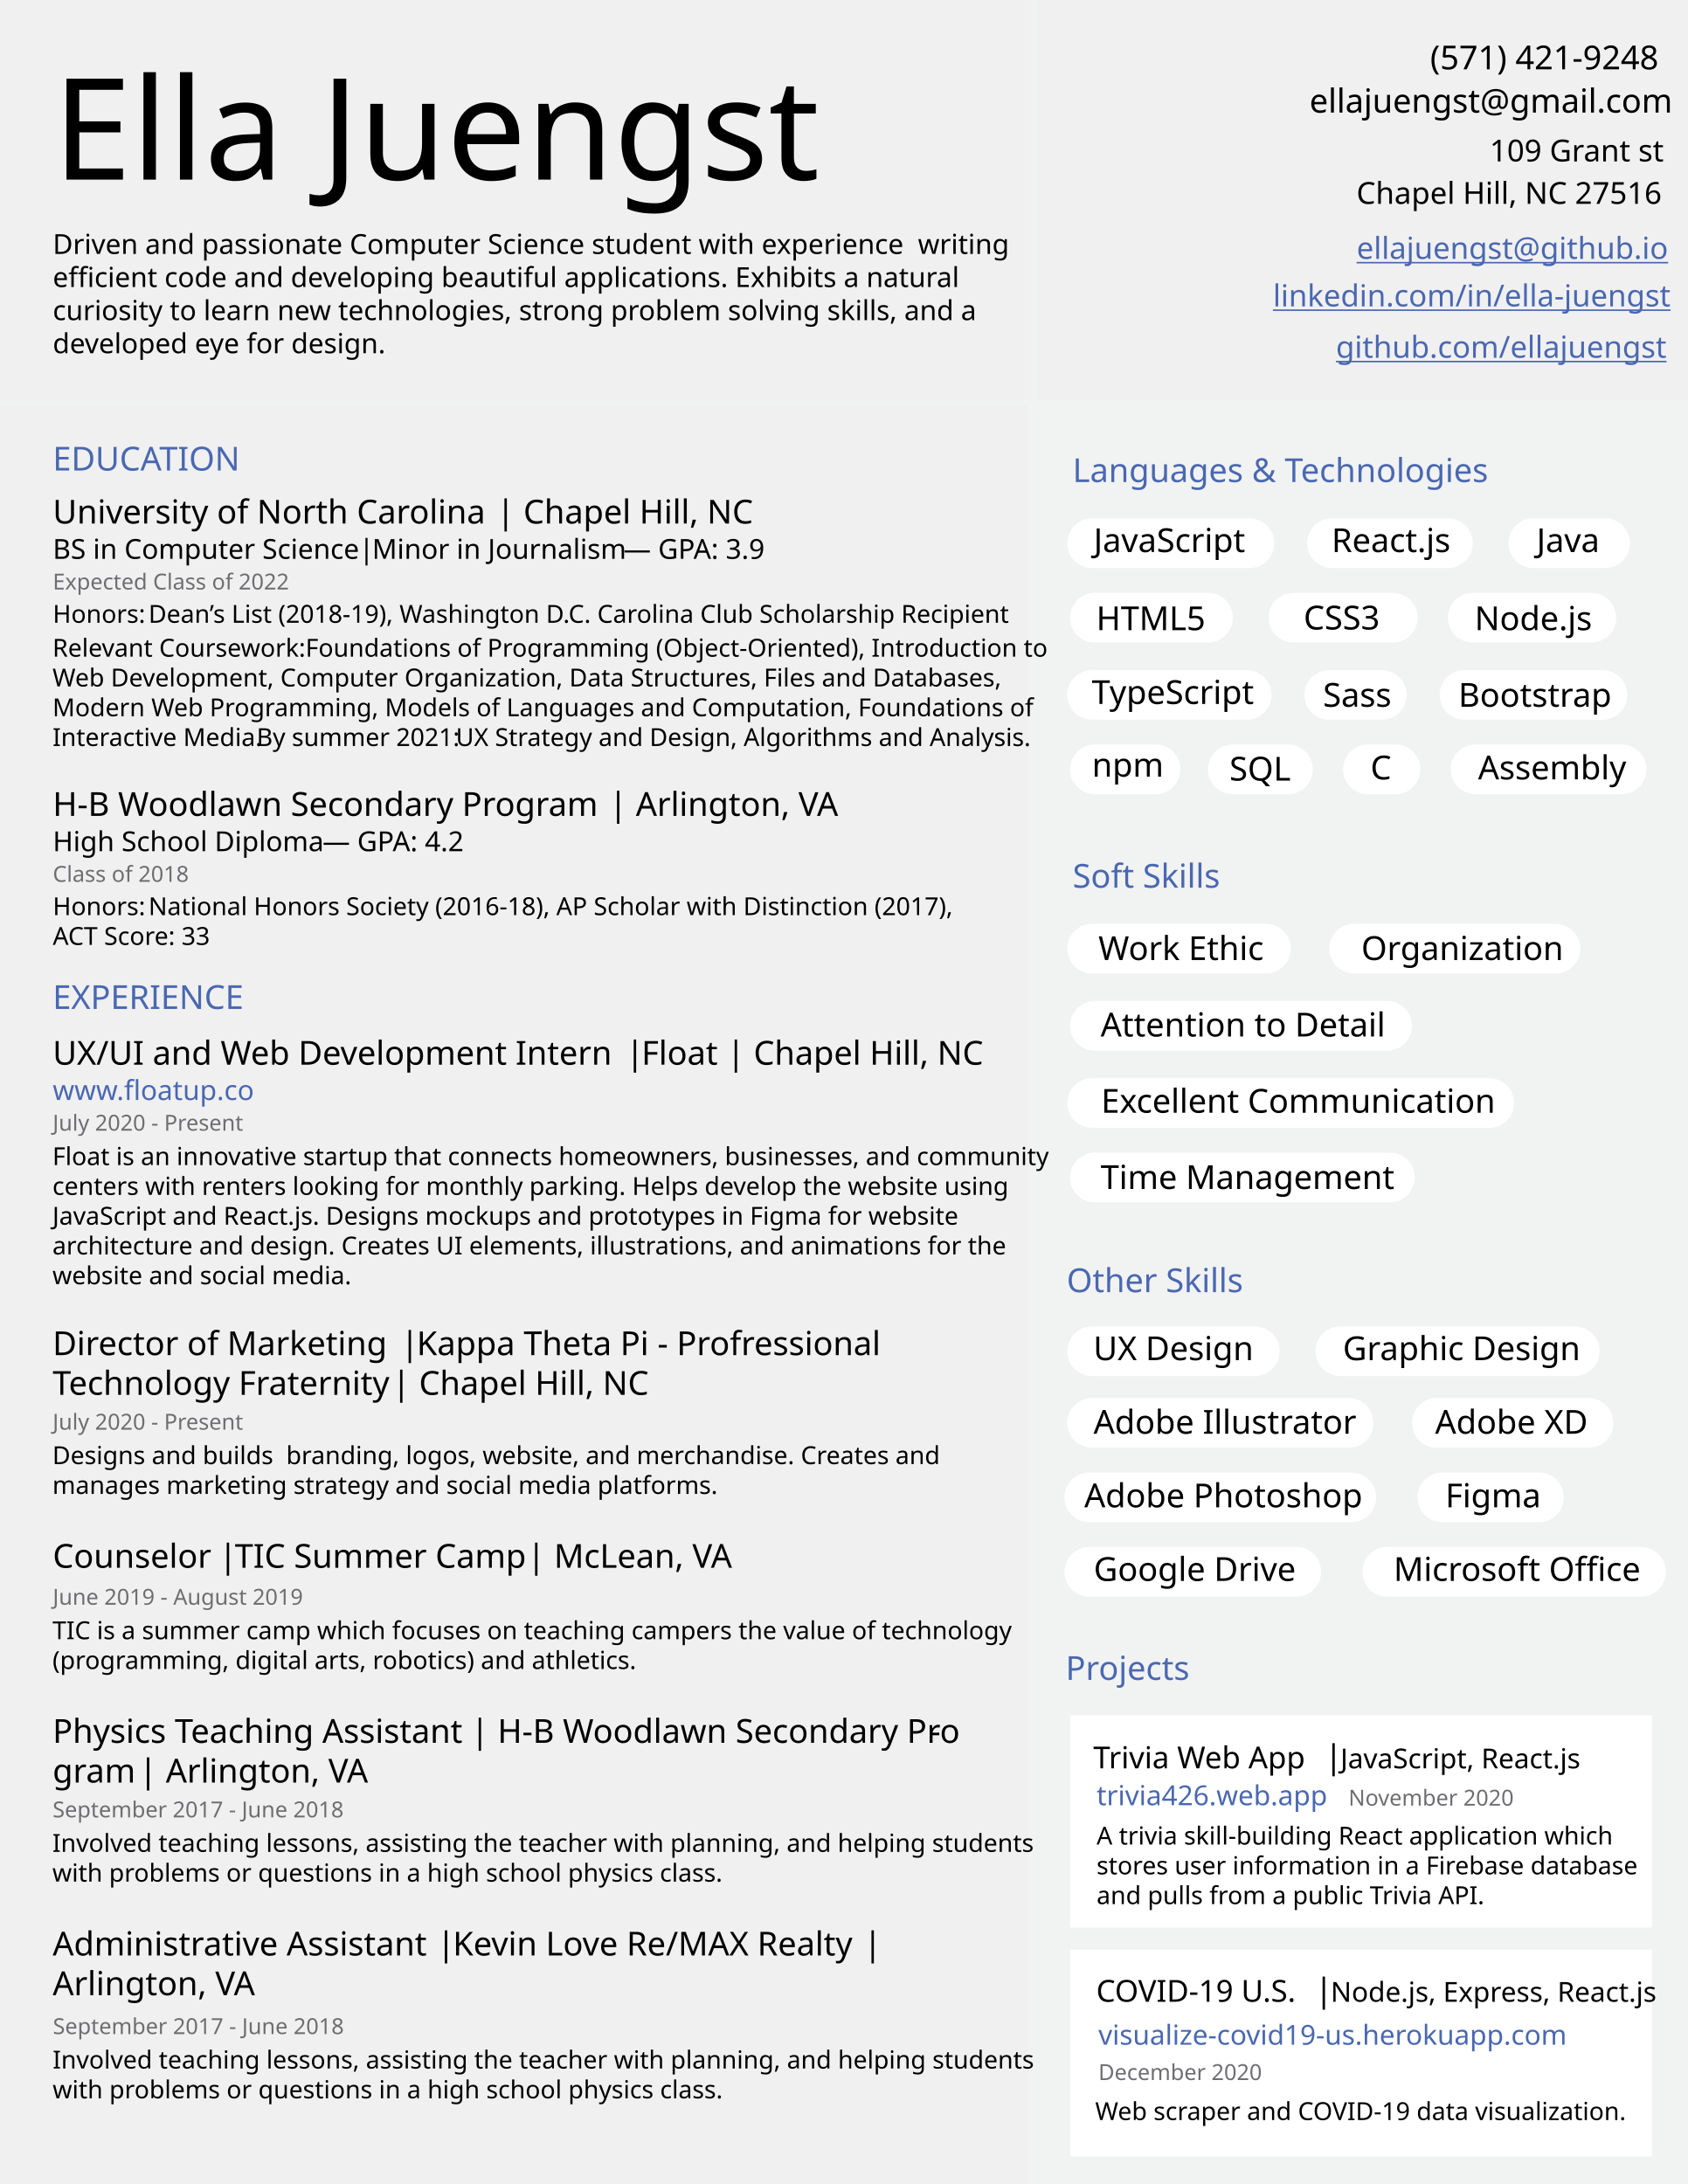
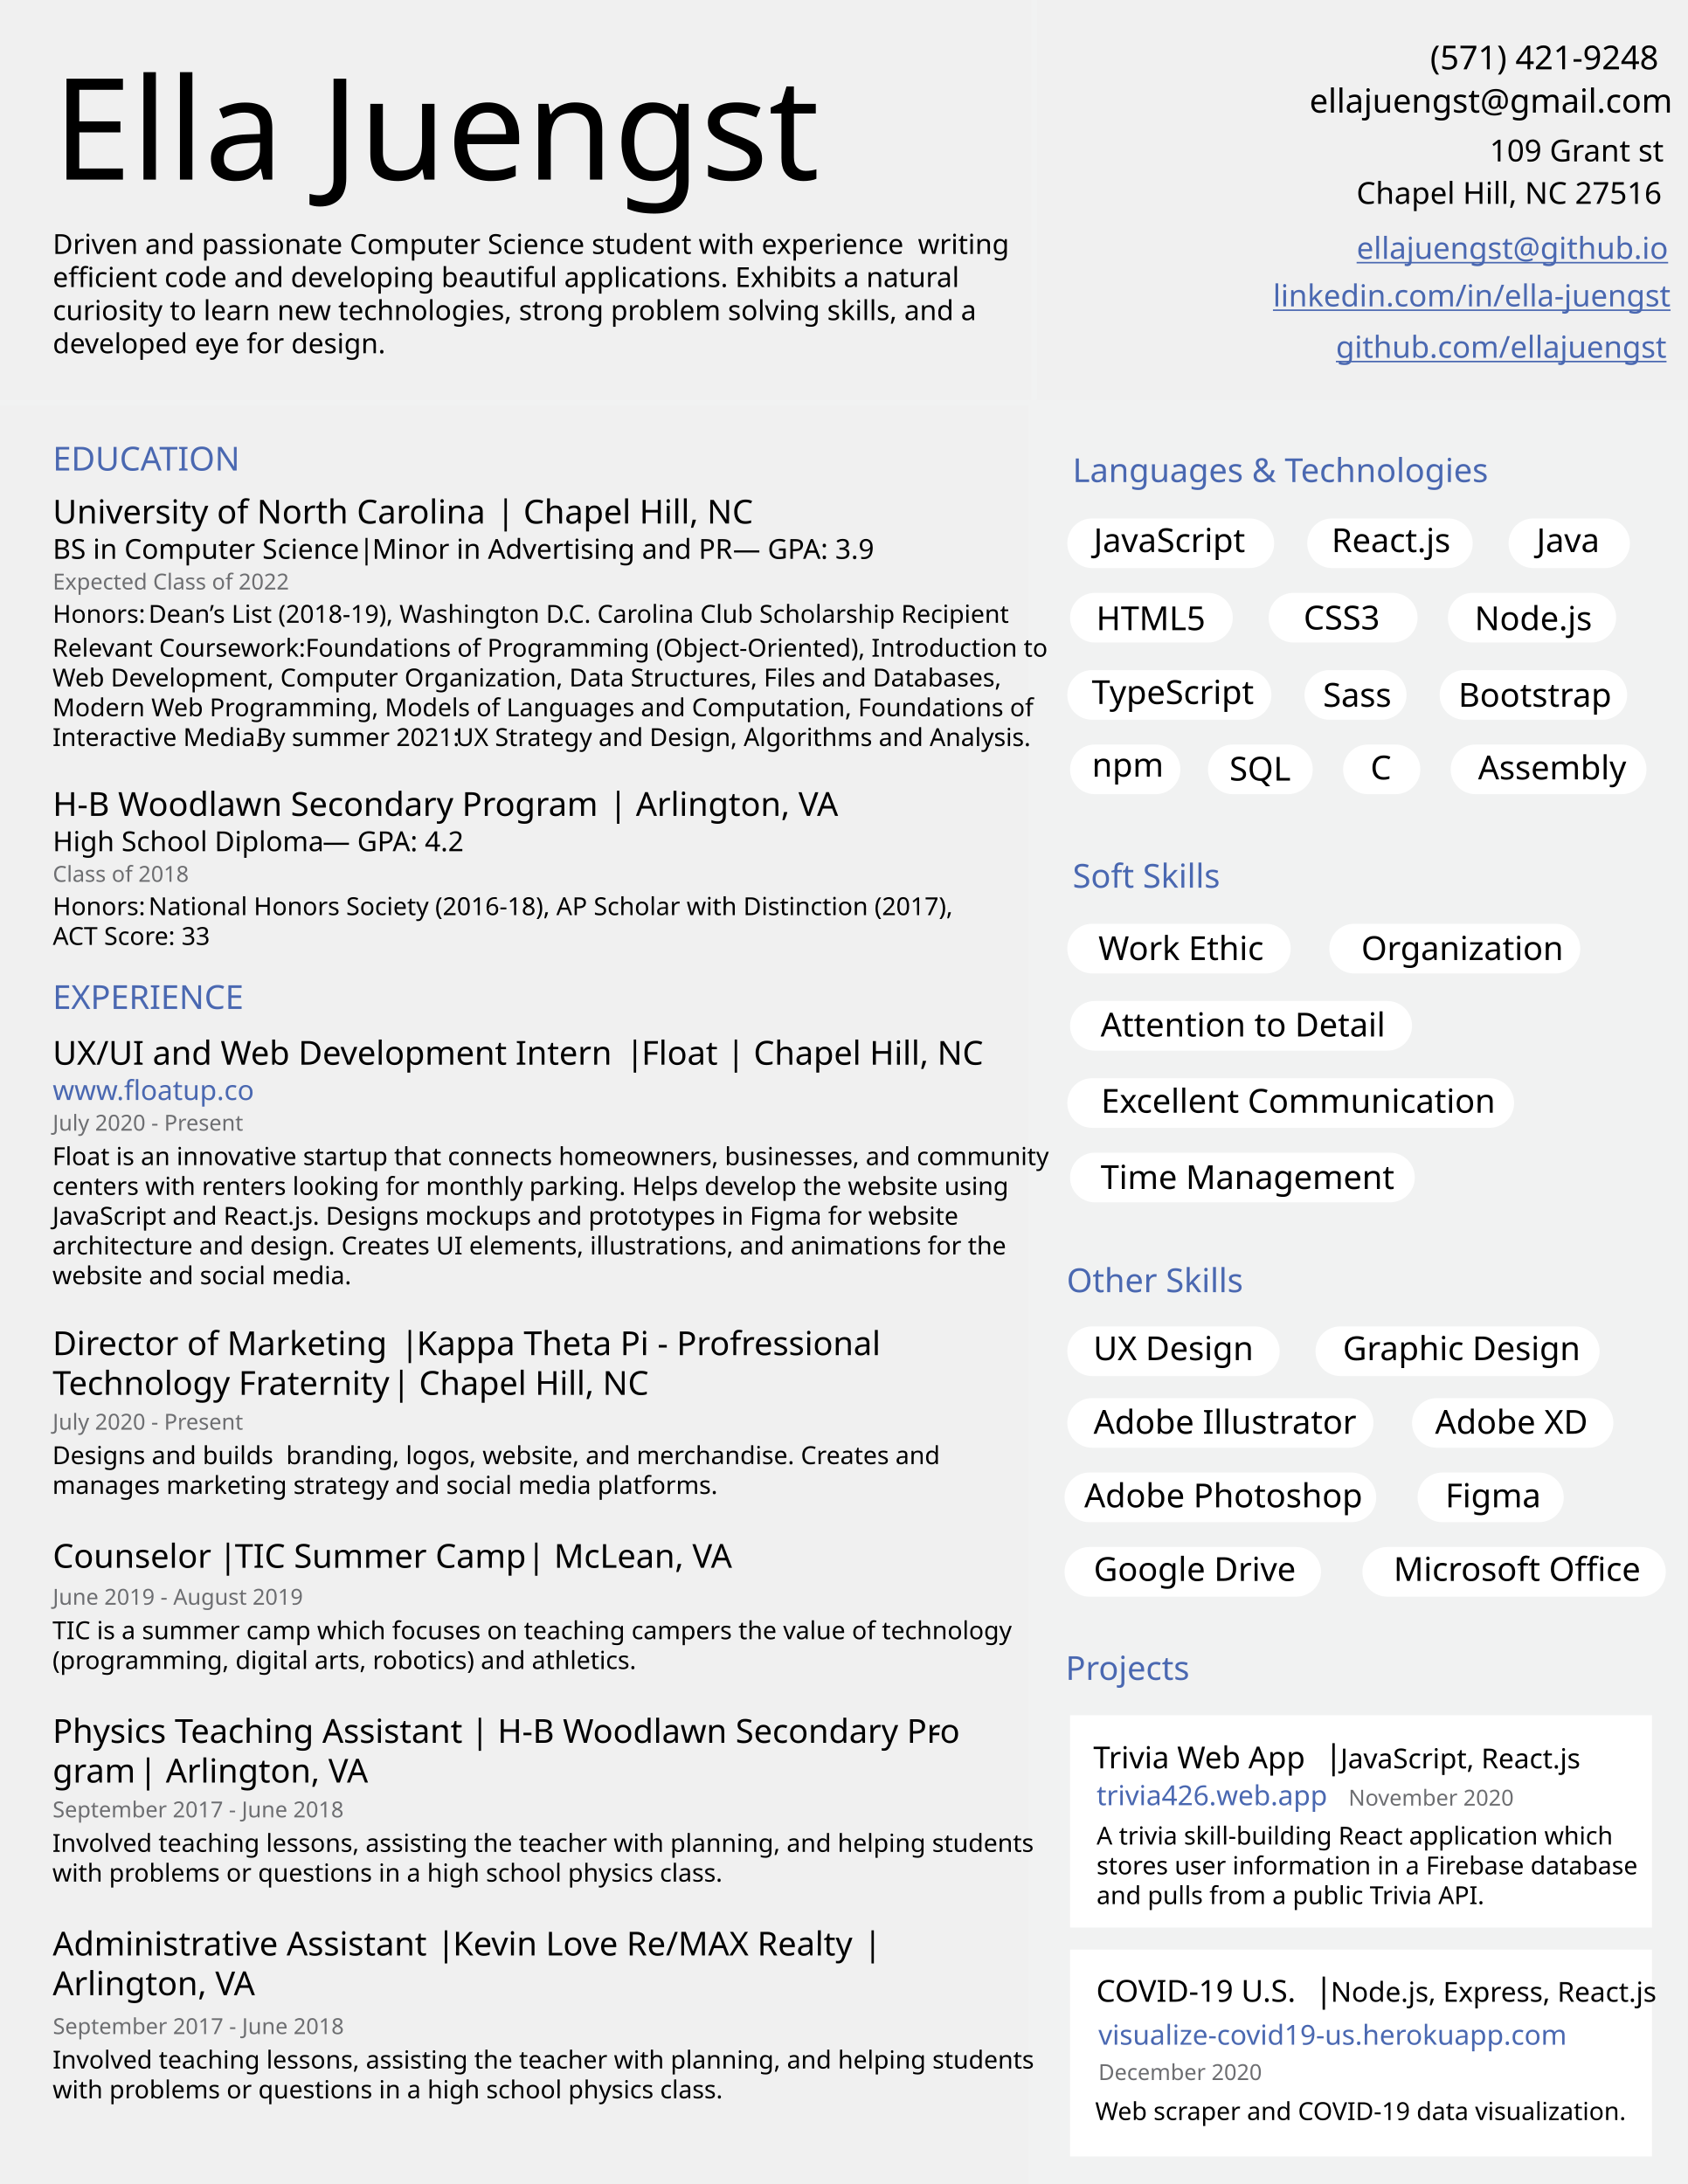
<svg xmlns="http://www.w3.org/2000/svg" version="1.1" id="Layer_1" x="0px" y="0px" viewBox="0 0 612 792" style="enable-background:new 0 0 612 792;" xml:space="preserve">
  <style type="text/css">
	.st0{fill:#F1F2F2;}
	.st1{fill:#FFFFFF;}
	.st2{font-family:'Avenir-Light';}
	.st3{font-size:51.282px;}
	.st4{font-size:11px;}
	.st5{font-family:'Avenir-Medium';}
	.st6{font-size:12px;}
	.st7{fill:#4A68B1;}
	.st8{fill:none;}
	.st9{font-family:'Avenir-Black';}
	.st10{font-size:10px;}
- 	.st11{fill:#F1F2F2;stroke:#F1F2F2;stroke-width:2;stroke-miterlimit:10;}
+ 	.st11{fill:none;stroke:#F1F2F2;stroke-width:2;stroke-miterlimit:10;}
	.st12{font-family:'Avenir-Heavy';}
	.st13{font-family:'Avenir-Roman';}
	.st14{font-size:9px;}
	.st15{fill:#6D6E71;}
	.st16{font-size:8px;}
</style>
  <rect x="373" y="145" class="st0" width="239" height="647" />
  <rect x="388" y="622" class="st1" width="211" height="77" />
  <text transform="matrix(1 0 0 1 19.1447 65.1388)" class="st2 st3">Ella Juengst</text>
  <text transform="matrix(1 0 0 1 540.1471 58.5362)" class="st2 st4">109 Grant st</text>
  <text transform="matrix(1 0 0 1 491.8357 73.9294)" class="st2 st4">Chapel Hill, NC 27516</text>
  <text transform="matrix(1 0 0 1 518.5645 25.1428)" class="st5 st6">(571) 421-9248</text>
  <text transform="matrix(1 0 0 1 474.8137 40.8322)" class="st5 st6">ellajuengst@gmail.com</text>
  <g>
    <text transform="matrix(1 0 0 1 491.9013 93.8793)" class="st7 st5 st4" style="text-decoration: underline;">ellajuengst@github.io</text>
  </g>
  <g>
    <text transform="matrix(1 0 0 1 461.5632 111.1177)" class="st7 st5 st4" style="text-decoration: underline;">linkedin.com/in/ella-juengst</text>
  </g>
  <g>
    <text transform="matrix(1 0 0 1 484.3885 129.7342)" class="st7 st5 st4" style="text-decoration: underline;">github.com/ellajuengst</text>
  </g>
  <rect x="19.1" y="160.4" class="st8" width="88.7" height="15.7" />
  <text transform="matrix(1 0 0 1 19.1346 170.6326)" class="st7 st9 st6">EDUCATION</text>
  <g>
    <text transform="matrix(1 0 0 1 388.9293 174.811)" class="st7 st9 st6">Languages &amp; Technologies</text>
  </g>
  <rect x="19.1" y="84.5" class="st8" width="339.6" height="74.3" />
-   <text transform="matrix(1 0 0 1 19.1342 92.0885)">
-     <tspan x="0" y="0" class="st2 st10">Driven and passionate Computer Science student with experience  writing </tspan>
-     <tspan x="0" y="12" class="st2 st10">efficient code and developing beautiful applications. Exhibits a natural </tspan>
-     <tspan x="0" y="24" class="st2 st10">curiosity to learn new technologies, strong problem solving skills, and a </tspan>
-     <tspan x="0" y="36" class="st2 st10">developed eye for design. </tspan>
-   </text>
+   <text transform="matrix(1 0 0 1 19.1342 92.0885)" class="st2 st10">Driven and passionate Computer Science student with experience  writing </text>
+   <text transform="matrix(1 0 0 1 19.1342 104.0885)" class="st2 st10">efficient code and developing beautiful applications. Exhibits a natural </text>
+   <text transform="matrix(1 0 0 1 19.1342 116.0885)" class="st2 st10">curiosity to learn new technologies, strong problem solving skills, and a </text>
+   <text transform="matrix(1 0 0 1 19.1342 128.0885)" class="st2 st10">developed eye for design. </text>
  <line class="st11" x1="418" y1="146" x2="0" y2="146" />
  <line class="st11" x1="375" y1="145" x2="375" y2="0" />
  <g>
    <rect x="19.1" y="179.6" class="st8" width="280" height="15.5" />
-     <text transform="matrix(1 0 0 1 19.1345 189.8484)">
-       <tspan x="0" y="0" class="st12 st6">University of North Carolina </tspan>
-       <tspan x="160.9" y="0" class="st2 st6">| Chapel Hill, NC</tspan>
-     </text>
+     <text transform="matrix(1 0 0 1 19.1345 189.8484)" class="st12 st6">University of North Carolina </text>
+     <text transform="matrix(1 0 0 1 180.0345 189.8484)" class="st2 st6">| Chapel Hill, NC</text>
    <rect x="19.1" y="194.1" class="st8" width="280" height="12.6" />
-     <text transform="matrix(1 0 0 1 19.1344 202.657)">
-       <tspan x="0" y="0" class="st13 st10">BS in Computer Science </tspan>
-       <tspan x="111" y="0" class="st2 st10">|</tspan>
-       <tspan x="113.2" y="0" class="st13 st10"> Minor in Journalism </tspan>
-       <tspan x="206.9" y="0" class="st2 st10">— </tspan>
-       <tspan x="219.5" y="0" class="st5 st10">GPA: 3.9</tspan>
-     </text>
+     <text transform="matrix(1 0 0 1 19.1344 202.657)" class="st13 st10">BS in Computer Science </text>
+     <text transform="matrix(1 0 0 1 130.1344 202.657)" class="st2 st10">|</text>
+     <text transform="matrix(1 0 0 1 132.3344 202.657)" class="st13 st10"> Minor in Advertising and PR</text>
+     <text transform="matrix(1 0 0 1 265.7408 202.6567)" class="st2 st10">— </text>
+     <text transform="matrix(1 0 0 1 278.3408 202.6567)" class="st5 st10">GPA: 3.9</text>
    <rect x="19.1" y="218.2" class="st8" width="349.1" height="11.4" />
-     <text transform="matrix(1 0 0 1 19.1346 225.8411)">
-       <tspan x="0" y="0" class="st5 st14">Honors: </tspan>
-       <tspan x="34.7" y="0" class="st2 st14">Dean’s List (2018-19), Washington D.C. Carolina Club Scholarship Recipient</tspan>
-     </text>
+     <text transform="matrix(1 0 0 1 19.1346 225.8411)" class="st5 st14">Honors: </text>
+     <text transform="matrix(1 0 0 1 53.8346 225.8411)" class="st2 st14">Dean’s List (2018-19), Washington D.C. Carolina Club Scholarship Recipient</text>
    <rect x="19.1" y="206.9" class="st8" width="107.4" height="8.8" />
    <text transform="matrix(1 0 0 1 19.1348 213.7672)" class="st15 st2 st16">Expected Class of 2022</text>
    <rect x="19" y="231.3" class="st8" width="360.3" height="46.8" />
-     <text transform="matrix(1 0 0 1 19.0341 238.1293)">
-       <tspan x="0" y="0" class="st5 st14">Relevant Coursework:</tspan>
-       <tspan x="89.4" y="0" class="st2 st14"> Foundations of Programming (Object-Oriented), Introduction to </tspan>
-       <tspan x="0" y="10.8" class="st2 st14">Web Development, Computer Organization, Data Structures, Files and Databases, </tspan>
-       <tspan x="0" y="21.6" class="st2 st14">Modern Web Programming, Models of Languages and Computation, Foundations of </tspan>
-       <tspan x="0" y="32.4" class="st2 st14">Interactive Media. </tspan>
-       <tspan x="74" y="32.4" class="st13 st14">By summer 2021:</tspan>
-       <tspan x="143.9" y="32.4" class="st2 st14"> UX Strategy and Design, Algorithms and Analysis. </tspan>
-     </text>
+     <text transform="matrix(1 0 0 1 19.0341 238.1293)" class="st5 st14">Relevant Coursework:</text>
+     <text transform="matrix(1 0 0 1 108.4341 238.1293)" class="st2 st14"> Foundations of Programming (Object-Oriented), Introduction to </text>
+     <text transform="matrix(1 0 0 1 19.0341 248.9293)" class="st2 st14">Web Development, Computer Organization, Data Structures, Files and Databases, </text>
+     <text transform="matrix(1 0 0 1 19.0341 259.7293)" class="st2 st14">Modern Web Programming, Models of Languages and Computation, Foundations of </text>
+     <text transform="matrix(1 0 0 1 19.0341 270.5293)" class="st2 st14">Interactive Media. </text>
+     <text transform="matrix(1 0 0 1 93.0341 270.5293)" class="st13 st14">By summer 2021:</text>
+     <text transform="matrix(1 0 0 1 162.9341 270.5293)" class="st2 st14"> UX Strategy and Design, Algorithms and Analysis. </text>
  </g>
  <g>
    <rect x="19.1" y="285.6" class="st8" width="298.9" height="15.5" />
-     <text transform="matrix(1 0 0 1 19.1345 295.8611)">
-       <tspan x="0" y="0" class="st12 st6">H-B Woodlawn Secondary Program </tspan>
-       <tspan x="201.7" y="0" class="st2 st6">| Arlington, VA</tspan>
-     </text>
+     <text transform="matrix(1 0 0 1 19.1345 295.8611)" class="st12 st6">H-B Woodlawn Secondary Program </text>
+     <text transform="matrix(1 0 0 1 220.8345 295.8611)" class="st2 st6">| Arlington, VA</text>
    <rect x="19.1" y="300.1" class="st8" width="169.8" height="12.6" />
-     <text transform="matrix(1 0 0 1 19.1344 308.6697)">
-       <tspan x="0" y="0" class="st13 st10">High School Diploma </tspan>
-       <tspan x="97.8" y="0" class="st2 st10">— </tspan>
-       <tspan x="110.4" y="0" class="st5 st10">GPA: 4.2</tspan>
-     </text>
+     <text transform="matrix(1 0 0 1 19.1344 308.6697)" class="st13 st10">High School Diploma </text>
+     <text transform="matrix(1 0 0 1 116.9344 308.6697)" class="st2 st10">— </text>
+     <text transform="matrix(1 0 0 1 129.5344 308.6697)" class="st5 st10">GPA: 4.2</text>
    <rect x="19.1" y="324.2" class="st8" width="318.7" height="24.6" />
-     <text transform="matrix(1 0 0 1 19.1346 331.8538)">
-       <tspan x="0" y="0" class="st5 st14">Honors: </tspan>
-       <tspan x="34.7" y="0" class="st2 st14">National Honors Society (2016-18), AP Scholar with Distinction (2017), </tspan>
-       <tspan x="0" y="10.8" class="st2 st14">ACT Score: 33</tspan>
-     </text>
+     <text transform="matrix(1 0 0 1 19.1346 331.8538)" class="st5 st14">Honors: </text>
+     <text transform="matrix(1 0 0 1 53.8346 331.8538)" class="st2 st14">National Honors Society (2016-18), AP Scholar with Distinction (2017), </text>
+     <text transform="matrix(1 0 0 1 19.1346 342.6538)" class="st2 st14">ACT Score: 33</text>
    <rect x="19.1" y="312.9" class="st8" width="64.6" height="8.8" />
    <text transform="matrix(1 0 0 1 19.1348 319.7799)" class="st15 st2 st16">Class of 2018</text>
  </g>
  <rect x="19.1" y="355.6" class="st8" width="88.7" height="15.7" />
  <text transform="matrix(1 0 0 1 19.1095 365.8788)" class="st7 st9 st6">EXPERIENCE</text>
  <g>
    <rect x="19.1" y="375.8" class="st8" width="340.7" height="15.5" />
-     <text transform="matrix(1 0 0 1 19.1093 386.0947)">
-       <tspan x="0" y="0" class="st12 st6">UX/UI and Web Development Intern </tspan>
-       <tspan x="207.8" y="0" class="st2 st6">| </tspan>
-       <tspan x="213.5" y="0" class="st5 st6">Float </tspan>
-       <tspan x="244.4" y="0" class="st2 st6">| Chapel Hill, NC </tspan>
-     </text>
+     <text transform="matrix(1 0 0 1 19.1093 386.0947)" class="st12 st6">UX/UI and Web Development Intern </text>
+     <text transform="matrix(1 0 0 1 226.9093 386.0947)" class="st2 st6">| </text>
+     <text transform="matrix(1 0 0 1 232.6093 386.0947)" class="st5 st6">Float </text>
+     <text transform="matrix(1 0 0 1 263.5093 386.0947)" class="st2 st6">| Chapel Hill, NC </text>
    <rect x="19.1" y="390.4" class="st8" width="97.7" height="12.5" />
    <text transform="matrix(1 0 0 1 19.1093 398.9033)" class="st7 st13 st10">www.floatup.co</text>
    <rect x="19.1" y="403.2" class="st8" width="77.1" height="8.8" />
    <text transform="matrix(1 0 0 1 19.1097 410.0135)" class="st15 st2 st16">July 2020 - Present</text>
    <rect x="19" y="415.7" class="st8" width="346.2" height="52.9" />
-     <text transform="matrix(1 0 0 1 19.0094 422.5121)">
-       <tspan x="0" y="0" class="st2 st14">Float is an innovative startup that connects homeowners, businesses, and community </tspan>
-       <tspan x="0" y="10.8" class="st2 st14">centers with renters looking for monthly parking. Helps develop the website using </tspan>
-       <tspan x="0" y="21.6" class="st2 st14">JavaScript and React.js. Designs mockups and prototypes in Figma for website </tspan>
-       <tspan x="0" y="32.4" class="st2 st14">architecture and design. Creates UI elements, illustrations, and animations for the </tspan>
-       <tspan x="0" y="43.2" class="st2 st14">website and social media. </tspan>
-     </text>
+     <text transform="matrix(1 0 0 1 19.0094 422.5121)" class="st2 st14">Float is an innovative startup that connects homeowners, businesses, and community </text>
+     <text transform="matrix(1 0 0 1 19.0094 433.3121)" class="st2 st14">centers with renters looking for monthly parking. Helps develop the website using </text>
+     <text transform="matrix(1 0 0 1 19.0094 444.1121)" class="st2 st14">JavaScript and React.js. Designs mockups and prototypes in Figma for website </text>
+     <text transform="matrix(1 0 0 1 19.0094 454.9121)" class="st2 st14">architecture and design. Creates UI elements, illustrations, and animations for the </text>
+     <text transform="matrix(1 0 0 1 19.0094 465.7121)" class="st2 st14">website and social media. </text>
  </g>
  <g>
    <rect x="19.1" y="481.2" class="st8" width="314.1" height="28.5" />
-     <text transform="matrix(1 0 0 1 19.0843 491.4161)">
-       <tspan x="0" y="0" class="st12 st6">Director of Marketing </tspan>
-       <tspan x="126.2" y="0" class="st2 st6">| </tspan>
-       <tspan x="132" y="0" class="st5 st6">Kappa Theta Pi - Profressional </tspan>
-       <tspan x="0" y="14.4" class="st5 st6">Technology Fraternity</tspan>
-       <tspan x="119.6" y="14.4" class="st12 st6"> </tspan>
-       <tspan x="123.1" y="14.4" class="st2 st6">| Chapel Hill, NC </tspan>
-     </text>
+     <text transform="matrix(1 0 0 1 19.0843 491.4161)" class="st12 st6">Director of Marketing </text>
+     <text transform="matrix(1 0 0 1 145.2843 491.4161)" class="st2 st6">| </text>
+     <text transform="matrix(1 0 0 1 151.0843 491.4161)" class="st5 st6">Kappa Theta Pi - Profressional </text>
+     <text transform="matrix(1 0 0 1 19.0843 505.8161)" class="st5 st6">Technology Fraternity</text>
+     <text transform="matrix(1 0 0 1 138.6843 505.8161)" class="st12 st6"> </text>
+     <text transform="matrix(1 0 0 1 142.1843 505.8161)" class="st2 st6">| Chapel Hill, NC </text>
    <rect x="19.1" y="511.6" class="st8" width="77.2" height="8.8" />
    <text transform="matrix(1 0 0 1 19.0851 518.4446)" class="st15 st2 st16">July 2020 - Present</text>
    <rect x="19" y="524.1" class="st8" width="340.8" height="21.6" />
-     <text transform="matrix(1 0 0 1 18.9844 530.9426)">
-       <tspan x="0" y="0" class="st2 st14">Designs and builds  branding, logos, website, and merchandise. Creates and </tspan>
-       <tspan x="0" y="10.8" class="st2 st14">manages marketing strategy and social media platforms. </tspan>
-     </text>
+     <text transform="matrix(1 0 0 1 18.9844 530.9426)" class="st2 st14">Designs and builds  branding, logos, website, and merchandise. Creates and </text>
+     <text transform="matrix(1 0 0 1 18.9844 541.7426)" class="st2 st14">manages marketing strategy and social media platforms. </text>
  </g>
  <g>
    <rect x="19.1" y="621.8" class="st8" width="340.7" height="28.5" />
-     <text transform="matrix(1 0 0 1 19.0843 632.0177)">
-       <tspan x="0" y="0" class="st12 st6">Physics Teaching Assistant </tspan>
-       <tspan x="151.6" y="0" class="st2 st6">| H-B Woodlawn Secondary Pro</tspan>
-       <tspan x="318.1" y="0" class="st2 st6">-</tspan>
-       <tspan x="0" y="14.4" class="st2 st6">gram</tspan>
-       <tspan x="27.8" y="14.4" class="st12 st6"> </tspan>
-       <tspan x="31.3" y="14.4" class="st2 st6">| Arlington, VA </tspan>
-     </text>
+     <text transform="matrix(1 0 0 1 19.0843 632.0177)" class="st12 st6">Physics Teaching Assistant </text>
+     <text transform="matrix(1 0 0 1 170.6843 632.0177)" class="st2 st6">| H-B Woodlawn Secondary Pro</text>
+     <text transform="matrix(1 0 0 1 337.1843 632.0177)" class="st2 st6">-</text>
+     <text transform="matrix(1 0 0 1 19.0843 646.4177)" class="st2 st6">gram</text>
+     <text transform="matrix(1 0 0 1 46.8843 646.4177)" class="st12 st6"> </text>
+     <text transform="matrix(1 0 0 1 50.3843 646.4177)" class="st2 st6">| Arlington, VA </text>
    <rect x="19.1" y="652.2" class="st8" width="112.6" height="8.8" />
    <text transform="matrix(1 0 0 1 19.0851 659.0457)" class="st15 st2 st16">September 2017 - June 2018</text>
    <rect x="19" y="664.7" class="st8" width="340.8" height="21.6" />
-     <text transform="matrix(1 0 0 1 18.9844 671.5443)">
-       <tspan x="0" y="0" class="st2 st14">Involved teaching lessons, assisting the teacher with planning, and helping students </tspan>
-       <tspan x="0" y="10.8" class="st2 st14">with problems or questions in a high school physics class.</tspan>
-     </text>
+     <text transform="matrix(1 0 0 1 18.9844 671.5443)" class="st2 st14">Involved teaching lessons, assisting the teacher with planning, and helping students </text>
+     <text transform="matrix(1 0 0 1 18.9844 682.3443)" class="st2 st14">with problems or questions in a high school physics class.</text>
  </g>
  <rect x="19.1" y="698.9" class="st8" width="314.1" height="25.7" />
-   <text transform="matrix(1 0 0 1 19.1095 709.1307)">
-     <tspan x="0" y="0" class="st12 st6">Administrative Assistant </tspan>
-     <tspan x="139.3" y="0" class="st2 st6">| </tspan>
-     <tspan x="145.1" y="0" class="st5 st6">Kevin Love Re/MAX Realty</tspan>
-     <tspan x="290.5" y="0" class="st12 st6"> </tspan>
-     <tspan x="294" y="0" class="st2 st6">| </tspan>
-     <tspan x="0" y="14.4" class="st2 st6">Arlington, VA </tspan>
-   </text>
+   <text transform="matrix(1 0 0 1 19.1095 709.1307)" class="st12 st6">Administrative Assistant </text>
+   <text transform="matrix(1 0 0 1 158.4095 709.1307)" class="st2 st6">| </text>
+   <text transform="matrix(1 0 0 1 164.2095 709.1307)" class="st5 st6">Kevin Love Re/MAX Realty</text>
+   <text transform="matrix(1 0 0 1 309.6095 709.1307)" class="st12 st6"> </text>
+   <text transform="matrix(1 0 0 1 313.1095 709.1307)" class="st2 st6">| </text>
+   <text transform="matrix(1 0 0 1 19.1095 723.5307)" class="st2 st6">Arlington, VA </text>
  <rect x="19.2" y="730.8" class="st8" width="105.9" height="8.8" />
  <text transform="matrix(1 0 0 1 19.185 737.6291)" class="st15 st2 st16">September 2017 - June 2018</text>
  <rect x="19.1" y="743.3" class="st8" width="340.8" height="21.6" />
-   <text transform="matrix(1 0 0 1 19.0847 750.1277)">
-     <tspan x="0" y="0" class="st2 st14">Involved teaching lessons, assisting the teacher with planning, and helping students </tspan>
-     <tspan x="0" y="10.8" class="st2 st14">with problems or questions in a high school physics class.</tspan>
-   </text>
+   <text transform="matrix(1 0 0 1 19.0847 750.1277)" class="st2 st14">Involved teaching lessons, assisting the teacher with planning, and helping students </text>
+   <text transform="matrix(1 0 0 1 19.0847 760.9277)" class="st2 st14">with problems or questions in a high school physics class.</text>
  <rect x="397.6" y="662.1" class="st8" width="189.7" height="31.5" />
-   <text transform="matrix(1 0 0 1 397.6203 668.9009)">
-     <tspan x="0" y="0" class="st2 st14">A trivia skill-building React application which </tspan>
-     <tspan x="0" y="10.8" class="st2 st14">stores user information in a Firebase database </tspan>
-     <tspan x="0" y="21.6" class="st2 st14">and pulls from a public Trivia API.</tspan>
-   </text>
+   <text transform="matrix(1 0 0 1 397.6203 668.9009)" class="st2 st14">A trivia skill-building React application which </text>
+   <text transform="matrix(1 0 0 1 397.6203 679.7009)" class="st2 st14">stores user information in a Firebase database </text>
+   <text transform="matrix(1 0 0 1 397.6203 690.5009)" class="st2 st14">and pulls from a public Trivia API.</text>
  <g>
    <rect x="19.1" y="558.3" class="st8" width="340.7" height="14.2" />
-     <text transform="matrix(1 0 0 1 19.1346 568.5291)">
-       <tspan x="0" y="0" class="st12 st6">Counselor </tspan>
-       <tspan x="60.2" y="0" class="st2 st6">| </tspan>
-       <tspan x="66" y="0" class="st5 st6">TIC Summer Camp</tspan>
-       <tspan x="168.5" y="0" class="st12 st6"> </tspan>
-       <tspan x="172" y="0" class="st2 st6">| McLean, VA</tspan>
-     </text>
+     <text transform="matrix(1 0 0 1 19.1346 568.5291)" class="st12 st6">Counselor </text>
+     <text transform="matrix(1 0 0 1 79.3346 568.5291)" class="st2 st6">| </text>
+     <text transform="matrix(1 0 0 1 85.1346 568.5291)" class="st5 st6">TIC Summer Camp</text>
+     <text transform="matrix(1 0 0 1 187.6346 568.5291)" class="st12 st6"> </text>
+     <text transform="matrix(1 0 0 1 191.1346 568.5291)" class="st2 st6">| McLean, VA</text>
    <rect x="19.1" y="575.1" class="st8" width="93.5" height="8.8" />
    <text transform="matrix(1 0 0 1 19.1349 581.9327)" class="st15 st2 st16">June 2019 - August 2019</text>
    <rect x="19" y="587.6" class="st8" width="340.8" height="21.6" />
-     <text transform="matrix(1 0 0 1 19.0347 594.4313)">
-       <tspan x="0" y="0" class="st2 st14">TIC is a summer camp which focuses on teaching campers the value of technology </tspan>
-       <tspan x="0" y="10.8" class="st2 st14">(programming, digital arts, robotics) and athletics.</tspan>
-     </text>
-   </g>
-   <path class="st1" d="M453,206h-57c-5,0-9-4-9-9v0c0-5,4-9,9-9h57c5,0,9,4,9,9v0C462,202,458,206,453,206z" />
+     <text transform="matrix(1 0 0 1 19.0347 594.4313)" class="st2 st14">TIC is a summer camp which focuses on teaching campers the value of technology </text>
+     <text transform="matrix(1 0 0 1 19.0347 605.2313)" class="st2 st14">(programming, digital arts, robotics) and athletics.</text>
+   </g>
+   <path class="st1" d="M453,206h-57c-5,0-9-4-9-9l0,0c0-5,4-9,9-9h57c5,0,9,4,9,9l0,0C462,202,458,206,453,206z" />
  <text transform="matrix(1 0 0 1 396.5579 200.1977)" class="st5 st6">JavaScript</text>
-   <path class="st1" d="M438,233h-41c-5,0-9-4-9-9v0c0-5,4-9,9-9h41c5,0,9,4,9,9v0C447,229,443,233,438,233z" />
+   <path class="st1" d="M438,233h-41c-5,0-9-4-9-9l0,0c0-5,4-9,9-9h41c5,0,9,4,9,9l0,0C447,229,443,233,438,233z" />
  <text transform="matrix(1 0 0 1 397.4891 228.5148)" class="st5 st6">HTML5</text>
-   <path class="st1" d="M505,233h-36c-5,0-9-4-9-9v0c0-5,4-9,9-9h36c5,0,9,4,9,9v0C514,229,510,233,505,233z" />
+   <path class="st1" d="M505,233h-36c-5,0-9-4-9-9l0,0c0-5,4-9,9-9h36c5,0,9,4,9,9l0,0C514,229,510,233,505,233z" />
  <text transform="matrix(1 0 0 1 472.6714 228.2652)" class="st5 st6">CSS3</text>
-   <path class="st1" d="M577,233h-43c-5,0-9-4-9-9v0c0-5,4-9,9-9h43c5,0,9,4,9,9v0C586,229,582,233,577,233z" />
+   <path class="st1" d="M577,233h-43c-5,0-9-4-9-9l0,0c0-5,4-9,9-9h43c5,0,9,4,9,9l0,0C586,229,582,233,577,233z" />
  <text transform="matrix(1 0 0 1 534.6943 228.5148)" class="st5 st6">Node.js</text>
-   <path class="st1" d="M452,261h-56c-5,0-9-4-9-9v0c0-5,4-9,9-9h56c5,0,9,4,9,9v0C461,257,457,261,452,261z" />
+   <path class="st1" d="M452,261h-56c-5,0-9-4-9-9l0,0c0-5,4-9,9-9h56c5,0,9,4,9,9l0,0C461,257,457,261,452,261z" />
  <text transform="matrix(1 0 0 1 395.8563 255.2879)" class="st5 st6">TypeScript</text>
  <path class="st1" d="M419,288h-22c-5,0-9-4-9-9l0,0c0-5,4-9,9-9h22c5,0,9,4,9,9l0,0C428,284,424,288,419,288z" />
  <text transform="matrix(1 0 0 1 395.9308 281.6298)" class="st5 st6">npm</text>
  <path class="st1" d="M467,288h-20c-5,0-9-4-9-9l0,0c0-5,4-9,9-9h20c5,0,9,4,9,9l0,0C476,284,472,288,467,288z" />
  <text transform="matrix(1 0 0 1 445.7877 283.0611)" class="st5 st6">SQL</text>
  <path class="st1" d="M506,288h-10c-5,0-9-4-9-9l0,0c0-5,4-9,9-9h10c5,0,9,4,9,9l0,0C515,284,511,288,506,288z" />
  <text transform="matrix(1 0 0 1 496.9208 282.6299)" class="st5 st6">C</text>
  <path class="st1" d="M588,288h-53c-5,0-9-4-9-9l0,0c0-5,4-9,9-9h53c5,0,9,4,9,9l0,0C597,284,593,288,588,288z" />
  <text transform="matrix(1 0 0 1 535.9346 282.6299)" class="st5 st6">Assembly</text>
-   <path class="st1" d="M501,261h-19c-5,0-9-4-9-9v0c0-5,4-9,9-9h19c5,0,9,4,9,9v0C510,257,506,261,501,261z" />
+   <path class="st1" d="M501,261h-19c-5,0-9-4-9-9l0,0c0-5,4-9,9-9h19c5,0,9,4,9,9l0,0C510,257,506,261,501,261z" />
  <text transform="matrix(1 0 0 1 479.7143 256.288)" class="st5 st6">Sass</text>
-   <path class="st1" d="M581,261h-50c-5,0-9-4-9-9v0c0-5,4-9,9-9h50c5,0,9,4,9,9v0C590,257,586,261,581,261z" />
+   <path class="st1" d="M581,261h-50c-5,0-9-4-9-9l0,0c0-5,4-9,9-9h50c5,0,9,4,9,9l0,0C590,257,586,261,581,261z" />
  <text transform="matrix(1 0 0 1 528.7959 256.288)" class="st5 st6">Bootstrap</text>
-   <path class="st1" d="M525,206h-42c-5,0-9-4-9-9v0c0-5,4-9,9-9h42c5,0,9,4,9,9v0C534,202,530,206,525,206z" />
+   <path class="st1" d="M525,206h-42c-5,0-9-4-9-9l0,0c0-5,4-9,9-9h42c5,0,9,4,9,9l0,0C534,202,530,206,525,206z" />
  <text transform="matrix(1 0 0 1 482.8267 200.1979)" class="st5 st6">React.js</text>
-   <path class="st1" d="M582,206h-26c-5,0-9-4-9-9v0c0-5,4-9,9-9h26c5,0,9,4,9,9v0C591,202,587,206,582,206z" />
+   <path class="st1" d="M582,206h-26c-5,0-9-4-9-9l0,0c0-5,4-9,9-9h26c5,0,9,4,9,9l0,0C591,202,587,206,582,206z" />
  <text transform="matrix(1 0 0 1 557.1573 200.1979)" class="st5 st6">Java</text>
  <g>
    <text transform="matrix(1 0 0 1 388.929 321.9162)" class="st7 st9 st6">Soft Skills</text>
  </g>
  <path class="st1" d="M459,353h-63c-5,0-9-4-9-9l0,0c0-5,4-9,9-9h63c5,0,9,4,9,9l0,0C468,349,464,353,459,353z" />
  <text transform="matrix(1 0 0 1 398.2664 348.1339)" class="st5 st6">Work Ethic</text>
  <path class="st1" d="M503,381H397c-5,0-9-4-9-9l0,0c0-5,4-9,9-9h106c5,0,9,4,9,9l0,0C512,377,508,381,503,381z" />
  <text transform="matrix(1 0 0 1 399.0783 375.8671)" class="st5 st6">Attention to Detail</text>
  <path class="st1" d="M540,409H396c-5,0-9-4-9-9l0,0c0-5,4-9,9-9h144c5,0,9,4,9,9l0,0C549,405,545,409,540,409z" />
  <text transform="matrix(1 0 0 1 399.2684 403.5113)" class="st5 st6">Excellent Communication</text>
  <path class="st1" d="M504,436H397c-5,0-9-4-9-9l0,0c0-5,4-9,9-9h107c5,0,9,4,9,9l0,0C513,432,509,436,504,436z" />
  <text transform="matrix(1 0 0 1 399.0852 431.1554)" class="st5 st6">Time Management</text>
  <path class="st1" d="M564,353h-73c-5,0-9-4-9-9l0,0c0-5,4-9,9-9h73c5,0,9,4,9,9l0,0C573,349,569,353,564,353z" />
  <text transform="matrix(1 0 0 1 493.5848 348.1339)" class="st5 st6">Organization</text>
  <g>
    <text transform="matrix(1 0 0 1 386.7555 468.5832)" class="st7 st9 st6">Other Skills</text>
  </g>
  <path class="st1" d="M455,499h-59c-5,0-9-4-9-9l0,0c0-5,4-9,9-9h59c5,0,9,4,9,9l0,0C464,495,460,499,455,499z" />
  <text transform="matrix(1 0 0 1 396.4278 493.2372)" class="st5 st6">UX Design</text>
  <path class="st1" d="M489,525h-93c-5,0-9-4-9-9l0,0c0-5,4-9,9-9h93c5,0,9,4,9,9l0,0C498,521,494,525,489,525z" />
  <text transform="matrix(1 0 0 1 396.5163 519.9226)" class="st5 st6">Adobe Illustrator</text>
  <path class="st1" d="M576,525h-55c-5,0-9-4-9-9l0,0c0-5,4-9,9-9h55c5,0,9,4,9,9l0,0C585,521,581,525,576,525z" />
  <text transform="matrix(1 0 0 1 520.3542 519.9227)" class="st5 st6">Adobe XD</text>
  <path class="st1" d="M490,552h-95c-5,0-9-4-9-9l0,0c0-5,4-9,9-9h95c5,0,9,4,9,9l0,0C499,548,495,552,490,552z" />
  <text transform="matrix(1 0 0 1 393.1496 546.6081)" class="st5 st6">Adobe Photoshop</text>
  <path class="st1" d="M558,552h-35c-5,0-9-4-9-9l0,0c0-5,4-9,9-9h35c5,0,9,4,9,9l0,0C567,548,563,552,558,552z" />
  <text transform="matrix(1 0 0 1 524.0668 546.6082)" class="st5 st6">Figma</text>
  <path class="st1" d="M470,579h-75c-5,0-9-4-9-9l0,0c0-5,4-9,9-9h75c5,0,9,4,9,9l0,0C479,575,475,579,470,579z" />
  <text transform="matrix(1 0 0 1 396.5653 573.2936)" class="st5 st6">Google Drive</text>
  <path class="st1" d="M595,579h-92c-5,0-9-4-9-9l0,0c0-5,4-9,9-9h92c5,0,9,4,9,9l0,0C604,575,600,579,595,579z" />
  <text transform="matrix(1 0 0 1 505.3136 573.2941)" class="st5 st6">Microsoft Office</text>
  <path class="st1" d="M571,499h-85c-5,0-9-4-9-9l0,0c0-5,4-9,9-9h85c5,0,9,4,9,9l0,0C580,495,576,499,571,499z" />
  <text transform="matrix(1 0 0 1 486.9045 493.2372)" class="st5 st6">Graphic Design</text>
  <g>
    <text transform="matrix(1 0 0 1 386.3795 609.1843)" class="st7 st9 st6">Projects</text>
  </g>
-   <text transform="matrix(1 0 0 1 396.4282 641.2697)">
-     <tspan x="0" y="0" class="st12 st4">Trivia Web App</tspan>
-     <tspan x="80.3" y="0" class="st12 st6"> </tspan>
-     <tspan x="83.8" y="0" class="st2 st6">| </tspan>
-     <tspan x="89.6" y="0" class="st2 st10">JavaScript, React.js</tspan>
-   </text>
+   <text transform="matrix(1 0 0 1 396.4282 641.2697)" class="st12 st4">Trivia Web App</text>
+   <text transform="matrix(1 0 0 1 476.7282 641.2697)" class="st12 st6"> </text>
+   <text transform="matrix(1 0 0 1 480.2282 641.2697)" class="st2 st6">| </text>
+   <text transform="matrix(1 0 0 1 486.0282 641.2697)" class="st2 st10">JavaScript, React.js</text>
  <rect x="488.9" y="647.9" class="st8" width="93.5" height="8.8" />
  <text transform="matrix(1 0 0 1 488.9477 654.782)" class="st15 st2 st16">November 2020</text>
  <rect x="388" y="707" class="st1" width="211" height="75" />
-   <text transform="matrix(1 0 0 1 397.4887 725.9093)">
-     <tspan x="0" y="0" class="st12 st4">COVID-19 U.S. </tspan>
-     <tspan x="79.2" y="0" class="st2 st6">| </tspan>
-     <tspan x="85" y="0" class="st2 st10">Node.js, Express, React.js</tspan>
-   </text>
+   <text transform="matrix(1 0 0 1 397.4887 725.9093)" class="st12 st4">COVID-19 U.S. </text>
+   <text transform="matrix(1 0 0 1 476.6887 725.9093)" class="st2 st6">| </text>
+   <text transform="matrix(1 0 0 1 482.4887 725.9093)" class="st2 st10">Node.js, Express, React.js</text>
  <rect x="397.6" y="646.1" class="st8" width="97.7" height="12.5" />
  <text transform="matrix(1 0 0 1 397.6204 654.6455)" class="st7 st13 st10">trivia426.web.app</text>
  <rect x="397.1" y="762" class="st8" width="189.7" height="21.2" />
  <text transform="matrix(1 0 0 1 397.1093 768.8047)" class="st2 st14">Web scraper and COVID-19 data visualization.</text>
  <rect x="398.3" y="747.5" class="st8" width="57.9" height="8.8" />
  <text transform="matrix(1 0 0 1 398.266 754.3015)" class="st15 st2 st16">December 2020</text>
  <rect x="398.3" y="732.9" class="st8" width="164.9" height="12.5" />
  <text transform="matrix(1 0 0 1 398.2668 741.4894)" class="st7 st13 st10">visualize-covid19-us.herokuapp.com</text>
</svg>
